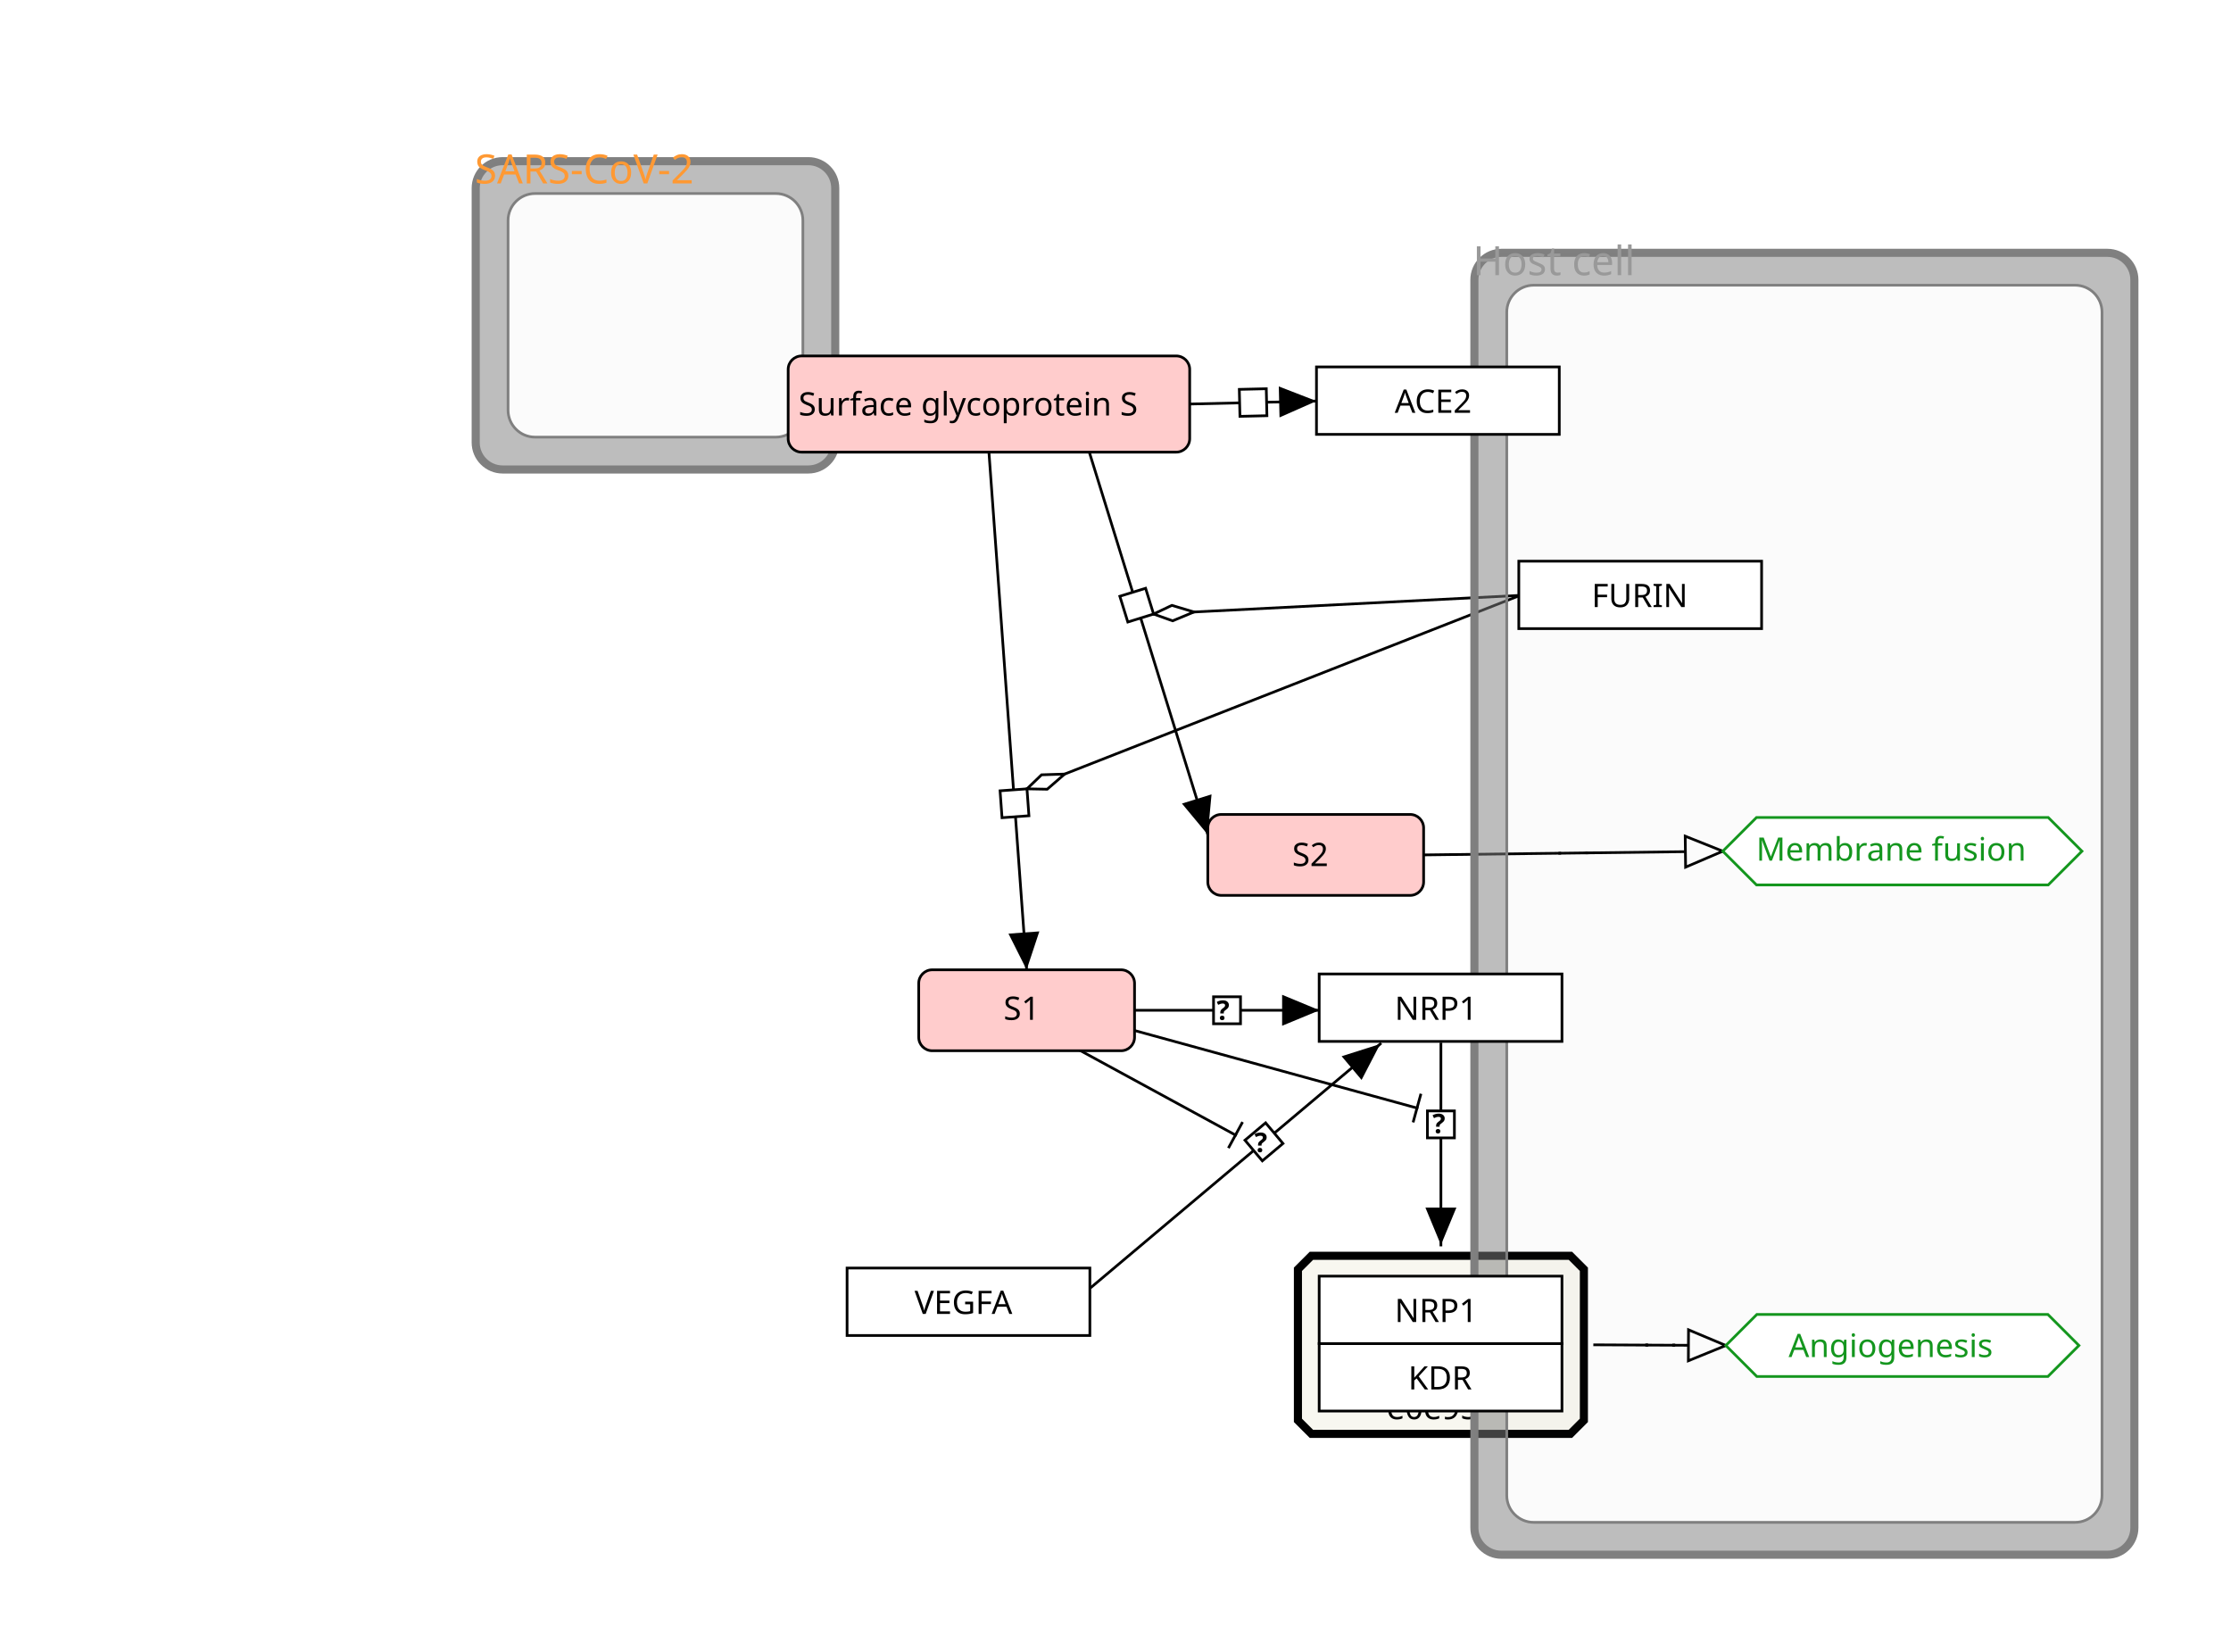
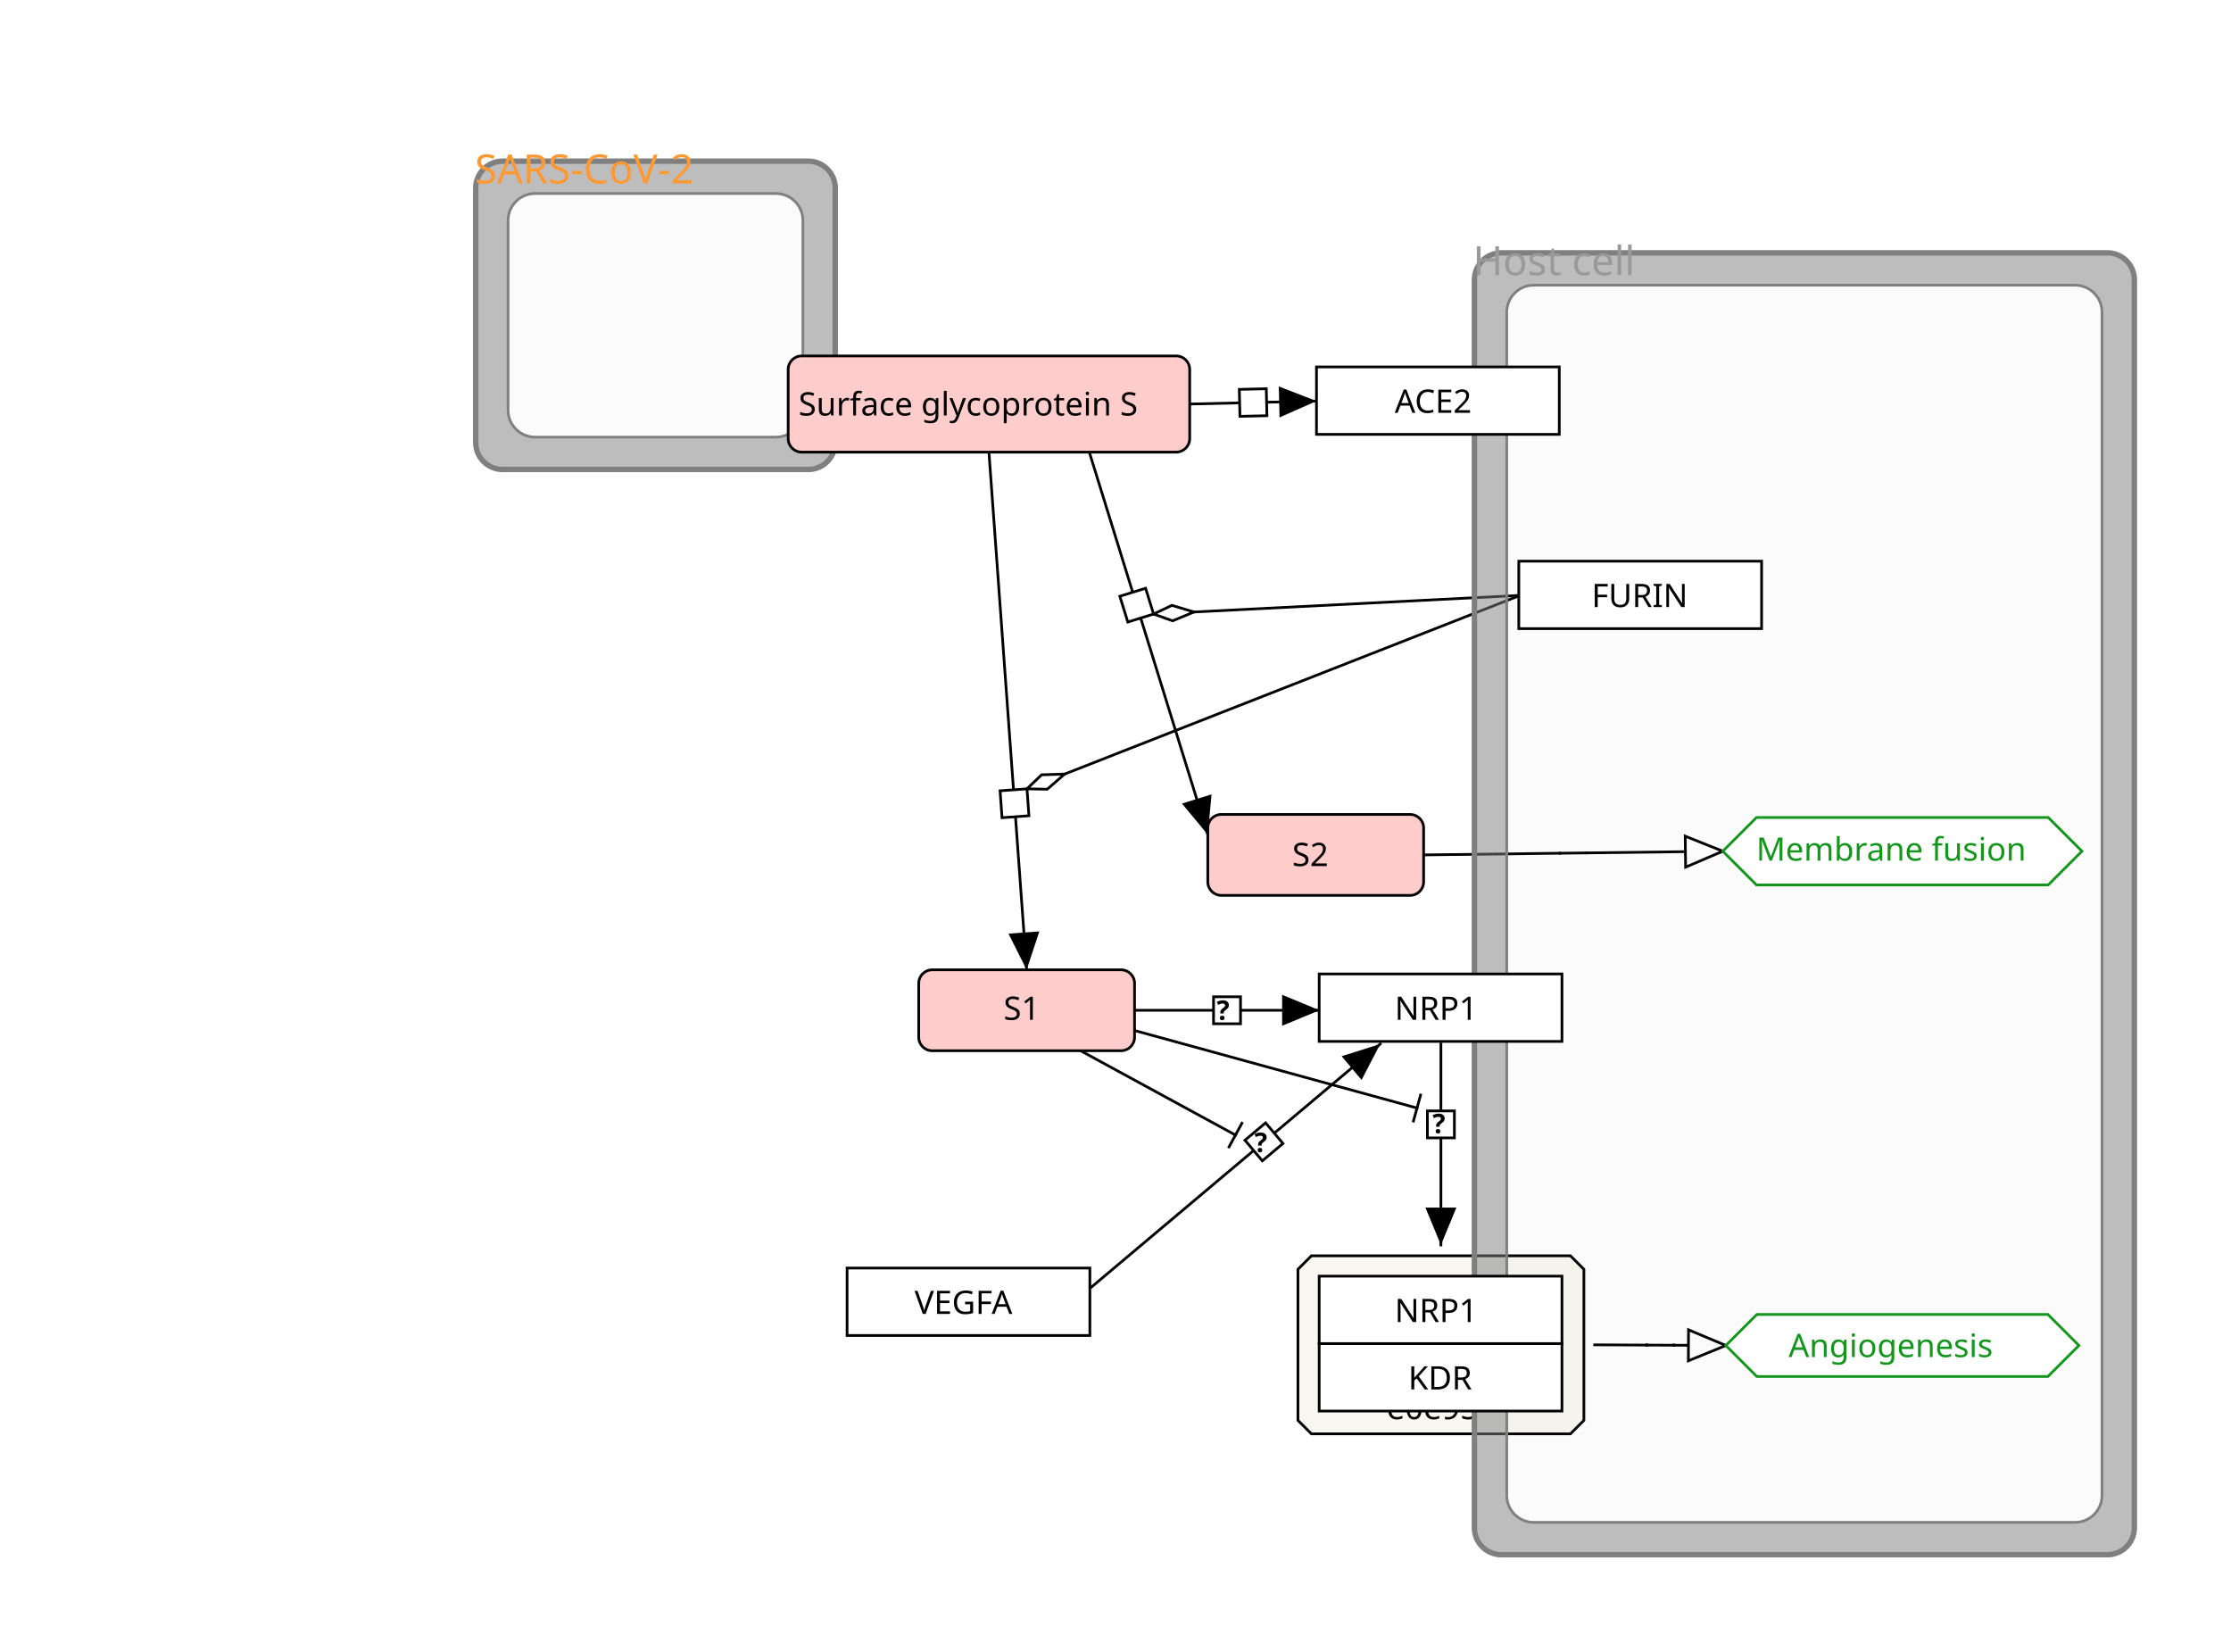
<svg xmlns="http://www.w3.org/2000/svg" fill-opacity="1" color-rendering="auto" color-interpolation="auto" text-rendering="auto" stroke="black" stroke-linecap="square" stroke-miterlimit="10" shape-rendering="auto" stroke-opacity="1" fill="black" stroke-dasharray="none" font-weight="normal" stroke-width="1" viewBox="0 0 827 612" font-family="'Dialog'" font-style="normal" stroke-linejoin="miter" font-size="12px" stroke-dashoffset="0" image-rendering="auto">
  <defs id="genericDefs" />
  <g />
  <defs id="genericDefs" />
  <g>
    <g fill="white" text-rendering="geometricPrecision" color-interpolation="linearRGB" color-rendering="optimizeQuality" stroke="white" image-rendering="optimizeQuality">
      <rect x="-1" width="829" height="614" y="-1" stroke="none" />
+       <path fill="none" d="M527.717 316.873 L578.165 316.247" stroke="black" />
+       <path fill="none" d="M588.165 316.123 L638.612 315.496" stroke="black" />
+       <path d="M638.612 315.496 L624.827 321.408 L624.684 309.928 Z" stroke="none" />
+       <path fill="none" d="M638.612 315.496 L624.827 321.408 L624.684 309.928 Z" stroke="black" />
+       <line y2="316.247" fill="none" x1="588.165" x2="578.165" stroke="black" y1="316.123" />
+       <path fill="none" d="M404.57 477.064 L464.709 426.446" stroke="black" />
+       <path fill="none" d="M472.36 420.007 L511.625 386.957" stroke="black" />
+       <path fill="black" d="M504.719 400.273 L511.625 386.957 L497.326 391.49 Z" stroke="none" />
+       <path fill="none" d="M400.558 389.457 L457.976 420.709" stroke="black" />
+       <line y2="416.317" fill="none" x1="455.586" x2="460.366" stroke="black" y1="425.1" />
+       <rect x="463.534" width="10" height="10" y="418.226" transform="translate(468.5345,423.2263) rotate(-40.0869) translate(-468.5345,-423.2263)" stroke="none" />
+       <rect x="463.534" y="418.226" transform="translate(468.5345,423.2263) rotate(-40.0869) translate(-468.5345,-423.2263)" fill="none" width="10" height="10" stroke="black" />
+     </g>
+     <g font-size="10px" text-rendering="geometricPrecision" image-rendering="optimizeQuality" color-rendering="optimizeQuality" font-family="sans-serif" color-interpolation="linearRGB" font-weight="bold">
+       <text x="465" xml:space="preserve" y="427" stroke="none">?</text>
+       <path fill="none" d="M591.125 498.457 L610.431 498.554" />
+       <path fill="none" d="M620.431 498.604 L639.737 498.7" />
+     </g>
+     <g fill="white" text-rendering="geometricPrecision" color-interpolation="linearRGB" color-rendering="optimizeQuality" stroke="white" image-rendering="optimizeQuality">
+       <path d="M639.737 498.7 L625.851 504.371 L625.908 492.891 Z" stroke="none" />
+       <path fill="none" d="M639.737 498.7 L625.851 504.371 L625.908 492.891 Z" stroke="black" />
+       <path fill="none" d="M610.431 498.554 L610.431 498.554" stroke="black" />
+       <path fill="none" d="M620.431 498.604 L620.431 498.604" stroke="black" />
+       <line y2="498.554" fill="none" x1="620.431" x2="610.431" stroke="black" y1="498.604" />
      <path fill="none" d="M366.581 167.58 L375.698 292.747" stroke="black" />
      <path fill="none" d="M376.425 302.721 L380.558 359.457" stroke="black" />
      <path fill="black" d="M373.826 346.053 L380.558 359.457 L385.276 345.219 Z" stroke="none" />
      <path fill="none" d="M563.477 220.673 L380.685 292.384" stroke="black" />
      <path d="M380.685 292.384 L386.087 287.181 L394.649 286.906 L388.184 292.525 Z" stroke="none" />
      <path fill="none" d="M380.685 292.384 L386.087 287.181 L394.649 286.906 L388.184 292.525 Z" stroke="black" />
      <rect x="371.062" width="10" height="10" y="292.734" transform="translate(376.0616,297.7337) rotate(85.834) translate(-376.0616,-297.7337)" stroke="none" />
      <rect x="371.062" y="292.734" transform="translate(376.0616,297.7337) rotate(85.834) translate(-376.0616,-297.7337)" fill="none" width="10" height="10" stroke="black" />
    </g>
    <g font-size="10px" text-rendering="geometricPrecision" image-rendering="optimizeQuality" color-rendering="optimizeQuality" font-family="sans-serif" color-interpolation="linearRGB" font-weight="bold">
      <text x="376" xml:space="preserve" y="301" stroke="none" />
+       <path fill="none" d="M420.558 374.457 L449.841 374.457" />
+       <path fill="none" d="M459.841 374.457 L489.125 374.457" />
+       <path d="M475.267 380.198 L489.125 374.457 L475.267 368.717 Z" stroke="none" />
    </g>
-     <g fill="rgb(248,247,240)" text-rendering="geometricPrecision" color-interpolation="linearRGB" color-rendering="optimizeQuality" stroke="rgb(248,247,240)" image-rendering="optimizeQuality">
-       <path d="M486.125 465.457 L582.125 465.457 L587.125 470.457 L587.125 526.457 L582.125 531.457 L486.125 531.457 L481.125 526.457 L481.125 470.457 Z" stroke="none" fill-rule="evenodd" />
-       <path fill="none" d="M486.125 465.457 L582.125 465.457 L587.125 470.457 L587.125 526.457 L582.125 531.457 L486.125 531.457 L481.125 526.457 L481.125 470.457 Z" stroke-width="3" fill-rule="evenodd" stroke="black" />
-       <text fill="black" x="514" xml:space="preserve" y="526" font-family="sans-serif" stroke="none">e0e95</text>
-       <path fill="none" d="M527.717 316.873 L578.165 316.247" stroke="black" />
-       <path fill="none" d="M588.165 316.123 L638.612 315.496" stroke="black" />
-       <path fill="white" d="M638.612 315.496 L624.827 321.408 L624.684 309.928 Z" stroke="none" />
-       <path fill="none" d="M638.612 315.496 L624.827 321.408 L624.684 309.928 Z" stroke="black" />
-       <line y2="316.247" fill="none" x1="588.165" x2="578.165" stroke="black" y1="316.123" />
-       <path fill="none" d="M404.57 477.064 L464.709 426.446" stroke="black" />
-       <path fill="none" d="M472.36 420.007 L511.625 386.957" stroke="black" />
-       <path fill="black" d="M504.719 400.273 L511.625 386.957 L497.326 391.49 Z" stroke="none" />
-       <path fill="none" d="M400.558 389.457 L457.976 420.709" stroke="black" />
-       <line y2="416.317" fill="none" x1="455.586" x2="460.366" stroke="black" y1="425.1" />
-       <rect x="463.534" y="418.226" transform="translate(468.5345,423.2263) rotate(-40.0869) translate(-468.5345,-423.2263)" fill="white" width="10" height="10" stroke="none" />
-       <rect x="463.534" y="418.226" transform="translate(468.5345,423.2263) rotate(-40.0869) translate(-468.5345,-423.2263)" fill="none" width="10" height="10" stroke="black" />
+     <g fill="white" text-rendering="geometricPrecision" color-interpolation="linearRGB" color-rendering="optimizeQuality" stroke="white" image-rendering="optimizeQuality">
+       <rect x="449.841" width="10" height="10" y="369.457" stroke="none" />
+       <rect fill="none" x="449.841" width="10" height="10" y="369.457" stroke="black" />
    </g>
    <g font-size="10px" text-rendering="geometricPrecision" image-rendering="optimizeQuality" color-rendering="optimizeQuality" font-family="sans-serif" color-interpolation="linearRGB" font-weight="bold">
-       <text x="465" xml:space="preserve" y="427" stroke="none">?</text>
+       <text x="451" xml:space="preserve" y="378" stroke="none">?</text>
      <path fill="none" d="M441 149.754 L459.513 149.32" />
      <path fill="none" d="M469.51 149.085 L488.022 148.651" />
      <path d="M474.303 154.715 L488.022 148.651 L474.034 143.237 Z" stroke="none" />
    </g>
    <g transform="translate(464.5112,149.2025) rotate(-1.3431) translate(-464.5112,-149.2025)" fill="white" text-rendering="geometricPrecision" color-rendering="optimizeQuality" image-rendering="optimizeQuality" color-interpolation="linearRGB" stroke="white">
      <rect x="459.511" width="10" height="10" y="144.202" stroke="none" />
      <rect fill="none" x="459.511" width="10" height="10" y="144.202" stroke="black" />
    </g>
    <g font-size="10px" text-rendering="geometricPrecision" image-rendering="optimizeQuality" color-rendering="optimizeQuality" font-family="sans-serif" color-interpolation="linearRGB" font-weight="bold">
      <text x="464" xml:space="preserve" y="153" stroke="none" />
-       <path fill="none" d="M420.558 374.457 L449.841 374.457" />
-       <path fill="none" d="M459.841 374.457 L489.125 374.457" />
-       <path d="M475.267 380.198 L489.125 374.457 L475.267 368.717 Z" stroke="none" />
    </g>
-     <g fill="white" text-rendering="geometricPrecision" color-interpolation="linearRGB" color-rendering="optimizeQuality" stroke="white" image-rendering="optimizeQuality">
-       <rect x="449.841" width="10" height="10" y="369.457" stroke="none" />
-       <rect fill="none" x="449.841" width="10" height="10" y="369.457" stroke="black" />
+     <g fill="rgb(248,247,240)" text-rendering="geometricPrecision" color-interpolation="linearRGB" color-rendering="optimizeQuality" stroke="rgb(248,247,240)" image-rendering="optimizeQuality">
+       <path d="M486.125 465.457 L582.125 465.457 L587.125 470.457 L587.125 526.457 L582.125 531.457 L486.125 531.457 L481.125 526.457 L481.125 470.457 Z" stroke="none" fill-rule="evenodd" />
+       <path fill="none" d="M486.125 465.457 L582.125 465.457 L587.125 470.457 L587.125 526.457 L582.125 531.457 L486.125 531.457 L481.125 526.457 L481.125 470.457 Z" fill-rule="evenodd" stroke="black" />
+       <text fill="black" x="514" xml:space="preserve" y="526" font-family="sans-serif" stroke="none">e0e95</text>
+       <path fill="none" d="M534.125 386.957 L534.125 411.757" stroke="black" />
+       <path fill="none" d="M534.125 421.757 L534.125 461.457" stroke="black" />
+       <path fill="black" d="M528.385 447.599 L534.125 461.457 L539.865 447.599 Z" stroke="none" />
+       <path fill="none" d="M420.558 381.957 L525.268 410.699" stroke="black" />
+       <line y2="405.877" fill="none" x1="523.944" x2="526.591" stroke="black" y1="415.52" />
+       <rect x="529.125" y="411.757" transform="translate(534.125,416.7575) rotate(90) translate(-534.125,-416.7575)" fill="white" width="10" height="10" stroke="none" />
+       <rect x="529.125" y="411.757" transform="translate(534.125,416.7575) rotate(90) translate(-534.125,-416.7575)" fill="none" width="10" height="10" stroke="black" />
    </g>
    <g font-size="10px" text-rendering="geometricPrecision" image-rendering="optimizeQuality" color-rendering="optimizeQuality" font-family="sans-serif" color-interpolation="linearRGB" font-weight="bold">
-       <text x="451" xml:space="preserve" y="378" stroke="none">?</text>
+       <text x="531" xml:space="preserve" y="420" stroke="none">?</text>
      <path fill="none" d="M403.791 167.58 L419.882 219.521" />
      <path fill="none" d="M422.841 229.073 L447.717 309.373" />
      <path d="M438.133 297.834 L447.717 309.373 L449.1 294.437 Z" stroke="none" />
      <path fill="none" d="M563.477 220.673 L427.617 227.594" />
    </g>
    <g fill="white" text-rendering="geometricPrecision" color-interpolation="linearRGB" color-rendering="optimizeQuality" stroke="white" image-rendering="optimizeQuality">
      <path d="M427.617 227.594 L434.391 224.375 L442.598 226.831 L434.683 230.107 Z" stroke="none" />
      <path fill="none" d="M427.617 227.594 L434.391 224.375 L442.598 226.831 L434.683 230.107 Z" stroke="black" />
      <path fill="none" d="M419.882 219.521 L419.882 219.521" stroke="black" />
      <path fill="none" d="M422.841 229.073 L422.841 229.073" stroke="black" />
      <rect x="416.361" width="10" height="10" y="219.297" transform="translate(421.3614,224.2972) rotate(72.7872) translate(-421.3614,-224.2972)" stroke="none" />
      <rect x="416.361" y="219.297" transform="translate(421.3614,224.2972) rotate(72.7872) translate(-421.3614,-224.2972)" fill="none" width="10" height="10" stroke="black" />
    </g>
    <g font-size="10px" text-rendering="geometricPrecision" image-rendering="optimizeQuality" color-rendering="optimizeQuality" font-family="sans-serif" color-interpolation="linearRGB" font-weight="bold">
      <text x="421" xml:space="preserve" y="228" stroke="none" />
-       <path fill="none" d="M534.125 386.957 L534.125 411.757" />
-       <path fill="none" d="M534.125 421.757 L534.125 461.457" />
-       <path d="M528.385 447.599 L534.125 461.457 L539.865 447.599 Z" stroke="none" />
-       <path fill="none" d="M420.558 381.957 L525.268 410.699" />
-       <line y2="405.877" fill="none" x1="523.944" x2="526.591" y1="415.52" />
    </g>
-     <g transform="translate(534.125,416.7575) rotate(90) translate(-534.125,-416.7575)" fill="white" text-rendering="geometricPrecision" color-rendering="optimizeQuality" image-rendering="optimizeQuality" color-interpolation="linearRGB" stroke="white">
-       <rect x="529.125" width="10" height="10" y="411.757" stroke="none" />
-       <rect fill="none" x="529.125" width="10" height="10" y="411.757" stroke="black" />
+     <g fill-opacity="0.031" fill="rgb(128,128,128)" text-rendering="geometricPrecision" color-rendering="optimizeQuality" image-rendering="optimizeQuality" stroke="rgb(128,128,128)" color-interpolation="linearRGB" stroke-opacity="0.031">
+       <rect x="176.334" y="59.733" width="133.281" rx="10" ry="10" height="114.281" stroke="none" />
    </g>
-     <g font-size="10px" text-rendering="geometricPrecision" image-rendering="optimizeQuality" color-rendering="optimizeQuality" font-family="sans-serif" color-interpolation="linearRGB" font-weight="bold">
-       <text x="531" xml:space="preserve" y="420" stroke="none">?</text>
-       <path fill="none" d="M591.125 498.457 L610.431 498.554" />
-       <path fill="none" d="M620.431 498.604 L639.737 498.7" />
+     <g fill="gray" text-rendering="geometricPrecision" color-rendering="optimizeQuality" image-rendering="optimizeQuality" stroke="gray" color-interpolation="linearRGB" stroke-width="2">
+       <rect x="176.334" y="59.733" fill="none" width="133.281" rx="10" ry="10" height="114.281" />
+       <rect x="188.334" y="71.733" fill="none" width="109.281" rx="10" ry="10" height="90.281" stroke-width="1" />
    </g>
-     <g fill="white" text-rendering="geometricPrecision" color-interpolation="linearRGB" color-rendering="optimizeQuality" stroke="white" image-rendering="optimizeQuality">
-       <path d="M639.737 498.7 L625.851 504.371 L625.908 492.891 Z" stroke="none" />
-       <path fill="none" d="M639.737 498.7 L625.851 504.371 L625.908 492.891 Z" stroke="black" />
-       <path fill="none" d="M610.431 498.554 L610.431 498.554" stroke="black" />
-       <path fill="none" d="M620.431 498.604 L620.431 498.604" stroke="black" />
-       <line y2="498.554" fill="none" x1="620.431" x2="610.431" stroke="black" y1="498.604" />
+     <g fill-opacity="0.498" fill="rgb(128,128,128)" text-rendering="geometricPrecision" color-rendering="optimizeQuality" image-rendering="optimizeQuality" stroke="rgb(128,128,128)" color-interpolation="linearRGB" stroke-opacity="0.498">
+       <path d="M287.615 71.733 C293.138 71.733 297.615 76.21 297.615 81.733 L297.615 152.014 C297.615 157.537 293.138 162.014 287.615 162.014 L198.334 162.014 C192.811 162.014 188.334 157.537 188.334 152.014 L188.334 81.733 C188.334 76.21 192.811 71.733 198.334 71.733 ZM186.334 59.733 C180.811 59.733 176.334 64.21 176.334 69.733 L176.334 164.014 C176.334 169.537 180.811 174.014 186.334 174.014 L299.615 174.014 C305.138 174.014 309.615 169.537 309.615 164.014 L309.615 69.733 C309.615 64.21 305.138 59.733 299.615 59.733 Z" stroke="none" />
+     </g>
+     <g font-size="15px" fill="rgb(255,153,51)" text-rendering="geometricPrecision" image-rendering="optimizeQuality" color-rendering="optimizeQuality" font-family="sans-serif" stroke="rgb(255,153,51)" color-interpolation="linearRGB">
+       <text x="176" xml:space="preserve" y="68" stroke="none">SARS-CoV-2</text>
    </g>
    <g fill-opacity="0.031" fill="rgb(128,128,128)" text-rendering="geometricPrecision" color-rendering="optimizeQuality" image-rendering="optimizeQuality" stroke="rgb(128,128,128)" color-interpolation="linearRGB" stroke-opacity="0.031">
      <rect x="546.535" y="93.713" width="244.648" rx="10" ry="10" height="482.54" stroke="none" />
    </g>
-     <g fill="gray" text-rendering="geometricPrecision" color-rendering="optimizeQuality" image-rendering="optimizeQuality" stroke="gray" color-interpolation="linearRGB" stroke-width="3">
+     <g fill="gray" text-rendering="geometricPrecision" color-rendering="optimizeQuality" image-rendering="optimizeQuality" stroke="gray" color-interpolation="linearRGB" stroke-width="2">
      <rect x="546.535" y="93.713" fill="none" width="244.648" rx="10" ry="10" height="482.54" />
      <rect x="558.535" y="105.713" fill="none" width="220.648" rx="10" ry="10" height="458.54" stroke-width="1" />
    </g>
    <g fill-opacity="0.498" fill="rgb(128,128,128)" text-rendering="geometricPrecision" color-rendering="optimizeQuality" image-rendering="optimizeQuality" stroke="rgb(128,128,128)" color-interpolation="linearRGB" stroke-opacity="0.498">
      <path d="M769.183 105.713 C774.706 105.713 779.183 110.19 779.183 115.713 L779.183 554.253 C779.183 559.775 774.706 564.253 769.183 564.253 L568.535 564.253 C563.012 564.253 558.535 559.775 558.535 554.253 L558.535 115.713 C558.535 110.19 563.012 105.713 568.535 105.713 ZM556.535 93.713 C551.012 93.713 546.535 98.19 546.535 103.713 L546.535 566.253 C546.535 571.775 551.012 576.253 556.535 576.253 L781.183 576.253 C786.706 576.253 791.183 571.775 791.183 566.253 L791.183 103.713 C791.183 98.19 786.706 93.713 781.183 93.713 Z" stroke="none" />
    </g>
    <g font-size="15px" fill="rgb(153,153,153)" text-rendering="geometricPrecision" image-rendering="optimizeQuality" color-rendering="optimizeQuality" font-family="sans-serif" stroke="rgb(153,153,153)" color-interpolation="linearRGB">
      <text x="546" xml:space="preserve" y="102" stroke="none">Host cell</text>
    </g>
-     <g fill-opacity="0.031" fill="rgb(128,128,128)" text-rendering="geometricPrecision" color-rendering="optimizeQuality" image-rendering="optimizeQuality" stroke="rgb(128,128,128)" color-interpolation="linearRGB" stroke-opacity="0.031">
-       <rect x="176.334" y="59.733" width="133.281" rx="10" ry="10" height="114.281" stroke="none" />
-     </g>
-     <g fill="gray" text-rendering="geometricPrecision" color-rendering="optimizeQuality" image-rendering="optimizeQuality" stroke="gray" color-interpolation="linearRGB" stroke-width="3">
-       <rect x="176.334" y="59.733" fill="none" width="133.281" rx="10" ry="10" height="114.281" />
-       <rect x="188.334" y="71.733" fill="none" width="109.281" rx="10" ry="10" height="90.281" stroke-width="1" />
-     </g>
-     <g fill-opacity="0.498" fill="rgb(128,128,128)" text-rendering="geometricPrecision" color-rendering="optimizeQuality" image-rendering="optimizeQuality" stroke="rgb(128,128,128)" color-interpolation="linearRGB" stroke-opacity="0.498">
-       <path d="M287.615 71.733 C293.138 71.733 297.615 76.21 297.615 81.733 L297.615 152.014 C297.615 157.537 293.138 162.014 287.615 162.014 L198.334 162.014 C192.811 162.014 188.334 157.537 188.334 152.014 L188.334 81.733 C188.334 76.21 192.811 71.733 198.334 71.733 ZM186.334 59.733 C180.811 59.733 176.334 64.21 176.334 69.733 L176.334 164.014 C176.334 169.537 180.811 174.014 186.334 174.014 L299.615 174.014 C305.138 174.014 309.615 169.537 309.615 164.014 L309.615 69.733 C309.615 64.21 305.138 59.733 299.615 59.733 Z" stroke="none" />
-     </g>
-     <g font-size="15px" fill="rgb(255,153,51)" text-rendering="geometricPrecision" image-rendering="optimizeQuality" color-rendering="optimizeQuality" font-family="sans-serif" stroke="rgb(255,153,51)" color-interpolation="linearRGB">
-       <text x="176" xml:space="preserve" y="68" stroke="none">SARS-CoV-2</text>
-     </g>
    <g fill="white" text-rendering="geometricPrecision" color-interpolation="linearRGB" color-rendering="optimizeQuality" stroke="white" image-rendering="optimizeQuality">
+       <rect x="489" width="90" height="25" y="361" stroke="none" />
+       <rect fill="none" x="489" width="90" height="25" y="361" stroke="black" />
+       <text fill="black" x="517" xml:space="preserve" y="378" font-family="sans-serif" stroke="none">NRP1</text>
+       <rect x="314" width="90" height="25" y="470" stroke="none" />
+       <rect fill="none" x="314" width="90" height="25" y="470" stroke="black" />
+       <text fill="black" x="339" xml:space="preserve" y="487" font-family="sans-serif" stroke="none">VEGFA</text>
+       <rect x="488" width="90" height="25" y="136" stroke="none" />
+       <rect fill="none" x="488" width="90" height="25" y="136" stroke="black" />
+       <text fill="black" x="517" xml:space="preserve" y="153" font-family="sans-serif" stroke="none">ACE2</text>
+       <path d="M639.737 498.7 L651.237 487.2 L759.125 487.2 L770.625 498.7 L759.125 510.2 L651.237 510.2 Z" stroke="none" fill-rule="evenodd" />
+       <path fill="none" d="M639.737 498.7 L651.237 487.2 L759.125 487.2 L770.625 498.7 L759.125 510.2 L651.237 510.2 Z" fill-rule="evenodd" stroke="rgb(20,150,30)" />
+       <text fill="rgb(20,150,30)" x="663" xml:space="preserve" y="503" font-family="sans-serif" stroke="none">Angiogenesis</text>
+       <rect x="340.558" y="359.457" fill="rgb(255,204,204)" width="80" rx="5" ry="5" height="30" stroke="none" />
+       <rect x="340.558" y="359.457" fill="none" width="80" rx="5" ry="5" height="30" stroke="black" />
+       <text fill="black" x="372" xml:space="preserve" y="378" font-family="sans-serif" stroke="none">S1</text>
+       <rect x="292.163" y="131.928" fill="rgb(255,204,204)" width="148.838" rx="5" ry="5" height="35.653" stroke="none" />
+       <rect x="292.163" y="131.928" fill="none" width="148.838" rx="5" ry="5" height="35.653" stroke="black" />
+       <text fill="black" x="296" xml:space="preserve" y="154" font-family="sans-serif" stroke="none">Surface glycoprotein S</text>
+       <rect x="447.717" y="301.873" fill="rgb(255,204,204)" width="80" rx="5" ry="5" height="30" stroke="none" />
+       <rect x="447.717" y="301.873" fill="none" width="80" rx="5" ry="5" height="30" stroke="black" />
+       <text fill="black" x="479" xml:space="preserve" y="321" font-family="sans-serif" stroke="none">S2</text>
      <path d="M638.612 315.496 L651.112 302.996 L759.25 302.996 L771.75 315.496 L759.25 327.996 L651.112 327.996 Z" stroke="none" fill-rule="evenodd" />
      <path fill="none" d="M638.612 315.496 L651.112 302.996 L759.25 302.996 L771.75 315.496 L759.25 327.996 L651.112 327.996 Z" fill-rule="evenodd" stroke="rgb(20,150,30)" />
      <text fill="rgb(20,150,30)" x="651" xml:space="preserve" y="319" font-family="sans-serif" stroke="none">Membrane fusion</text>
-       <rect x="489" width="90" height="25" y="361" stroke="none" />
-       <rect fill="none" x="489" width="90" height="25" y="361" stroke="black" />
-       <text fill="black" x="517" xml:space="preserve" y="378" font-family="sans-serif" stroke="none">NRP1</text>
-       <rect x="447.717" y="301.873" fill="rgb(255,204,204)" width="80" rx="5" ry="5" height="30" stroke="none" />
-       <rect x="447.717" y="301.873" fill="none" width="80" rx="5" ry="5" height="30" stroke="black" />
-       <text fill="black" x="479" xml:space="preserve" y="321" font-family="sans-serif" stroke="none">S2</text>
-       <rect x="292.163" y="131.928" fill="rgb(255,204,204)" width="148.838" rx="5" ry="5" height="35.653" stroke="none" />
-       <rect x="292.163" y="131.928" fill="none" width="148.838" rx="5" ry="5" height="35.653" stroke="black" />
-       <text fill="black" x="296" xml:space="preserve" y="154" font-family="sans-serif" stroke="none">Surface glycoprotein S</text>
+       <rect x="489" width="90" height="25" y="498" stroke="none" />
+       <rect fill="none" x="489" width="90" height="25" y="498" stroke="black" />
+       <text fill="black" x="522" xml:space="preserve" y="515" font-family="sans-serif" stroke="none">KDR</text>
      <rect x="563" width="90" height="25" y="208" stroke="none" />
      <rect fill="none" x="563" width="90" height="25" y="208" stroke="black" />
      <text fill="black" x="590" xml:space="preserve" y="225" font-family="sans-serif" stroke="none">FURIN</text>
-       <path d="M639.737 498.7 L651.237 487.2 L759.125 487.2 L770.625 498.7 L759.125 510.2 L651.237 510.2 Z" stroke="none" fill-rule="evenodd" />
-       <path fill="none" d="M639.737 498.7 L651.237 487.2 L759.125 487.2 L770.625 498.7 L759.125 510.2 L651.237 510.2 Z" fill-rule="evenodd" stroke="rgb(20,150,30)" />
-       <text fill="rgb(20,150,30)" x="663" xml:space="preserve" y="503" font-family="sans-serif" stroke="none">Angiogenesis</text>
-       <rect x="314" width="90" height="25" y="470" stroke="none" />
-       <rect fill="none" x="314" width="90" height="25" y="470" stroke="black" />
-       <text fill="black" x="339" xml:space="preserve" y="487" font-family="sans-serif" stroke="none">VEGFA</text>
-       <rect x="489" width="90" height="25" y="498" stroke="none" />
-       <rect fill="none" x="489" width="90" height="25" y="498" stroke="black" />
-       <text fill="black" x="522" xml:space="preserve" y="515" font-family="sans-serif" stroke="none">KDR</text>
-       <rect x="340.558" y="359.457" fill="rgb(255,204,204)" width="80" rx="5" ry="5" height="30" stroke="none" />
-       <rect x="340.558" y="359.457" fill="none" width="80" rx="5" ry="5" height="30" stroke="black" />
-       <text fill="black" x="372" xml:space="preserve" y="378" font-family="sans-serif" stroke="none">S1</text>
-       <rect x="488" width="90" height="25" y="136" stroke="none" />
-       <rect fill="none" x="488" width="90" height="25" y="136" stroke="black" />
-       <text fill="black" x="517" xml:space="preserve" y="153" font-family="sans-serif" stroke="none">ACE2</text>
      <rect x="489" width="90" height="25" y="473" stroke="none" />
      <rect fill="none" x="489" width="90" height="25" y="473" stroke="black" />
      <text fill="black" x="517" xml:space="preserve" y="490" font-family="sans-serif" stroke="none">NRP1</text>
    </g>
  </g>
</svg>
